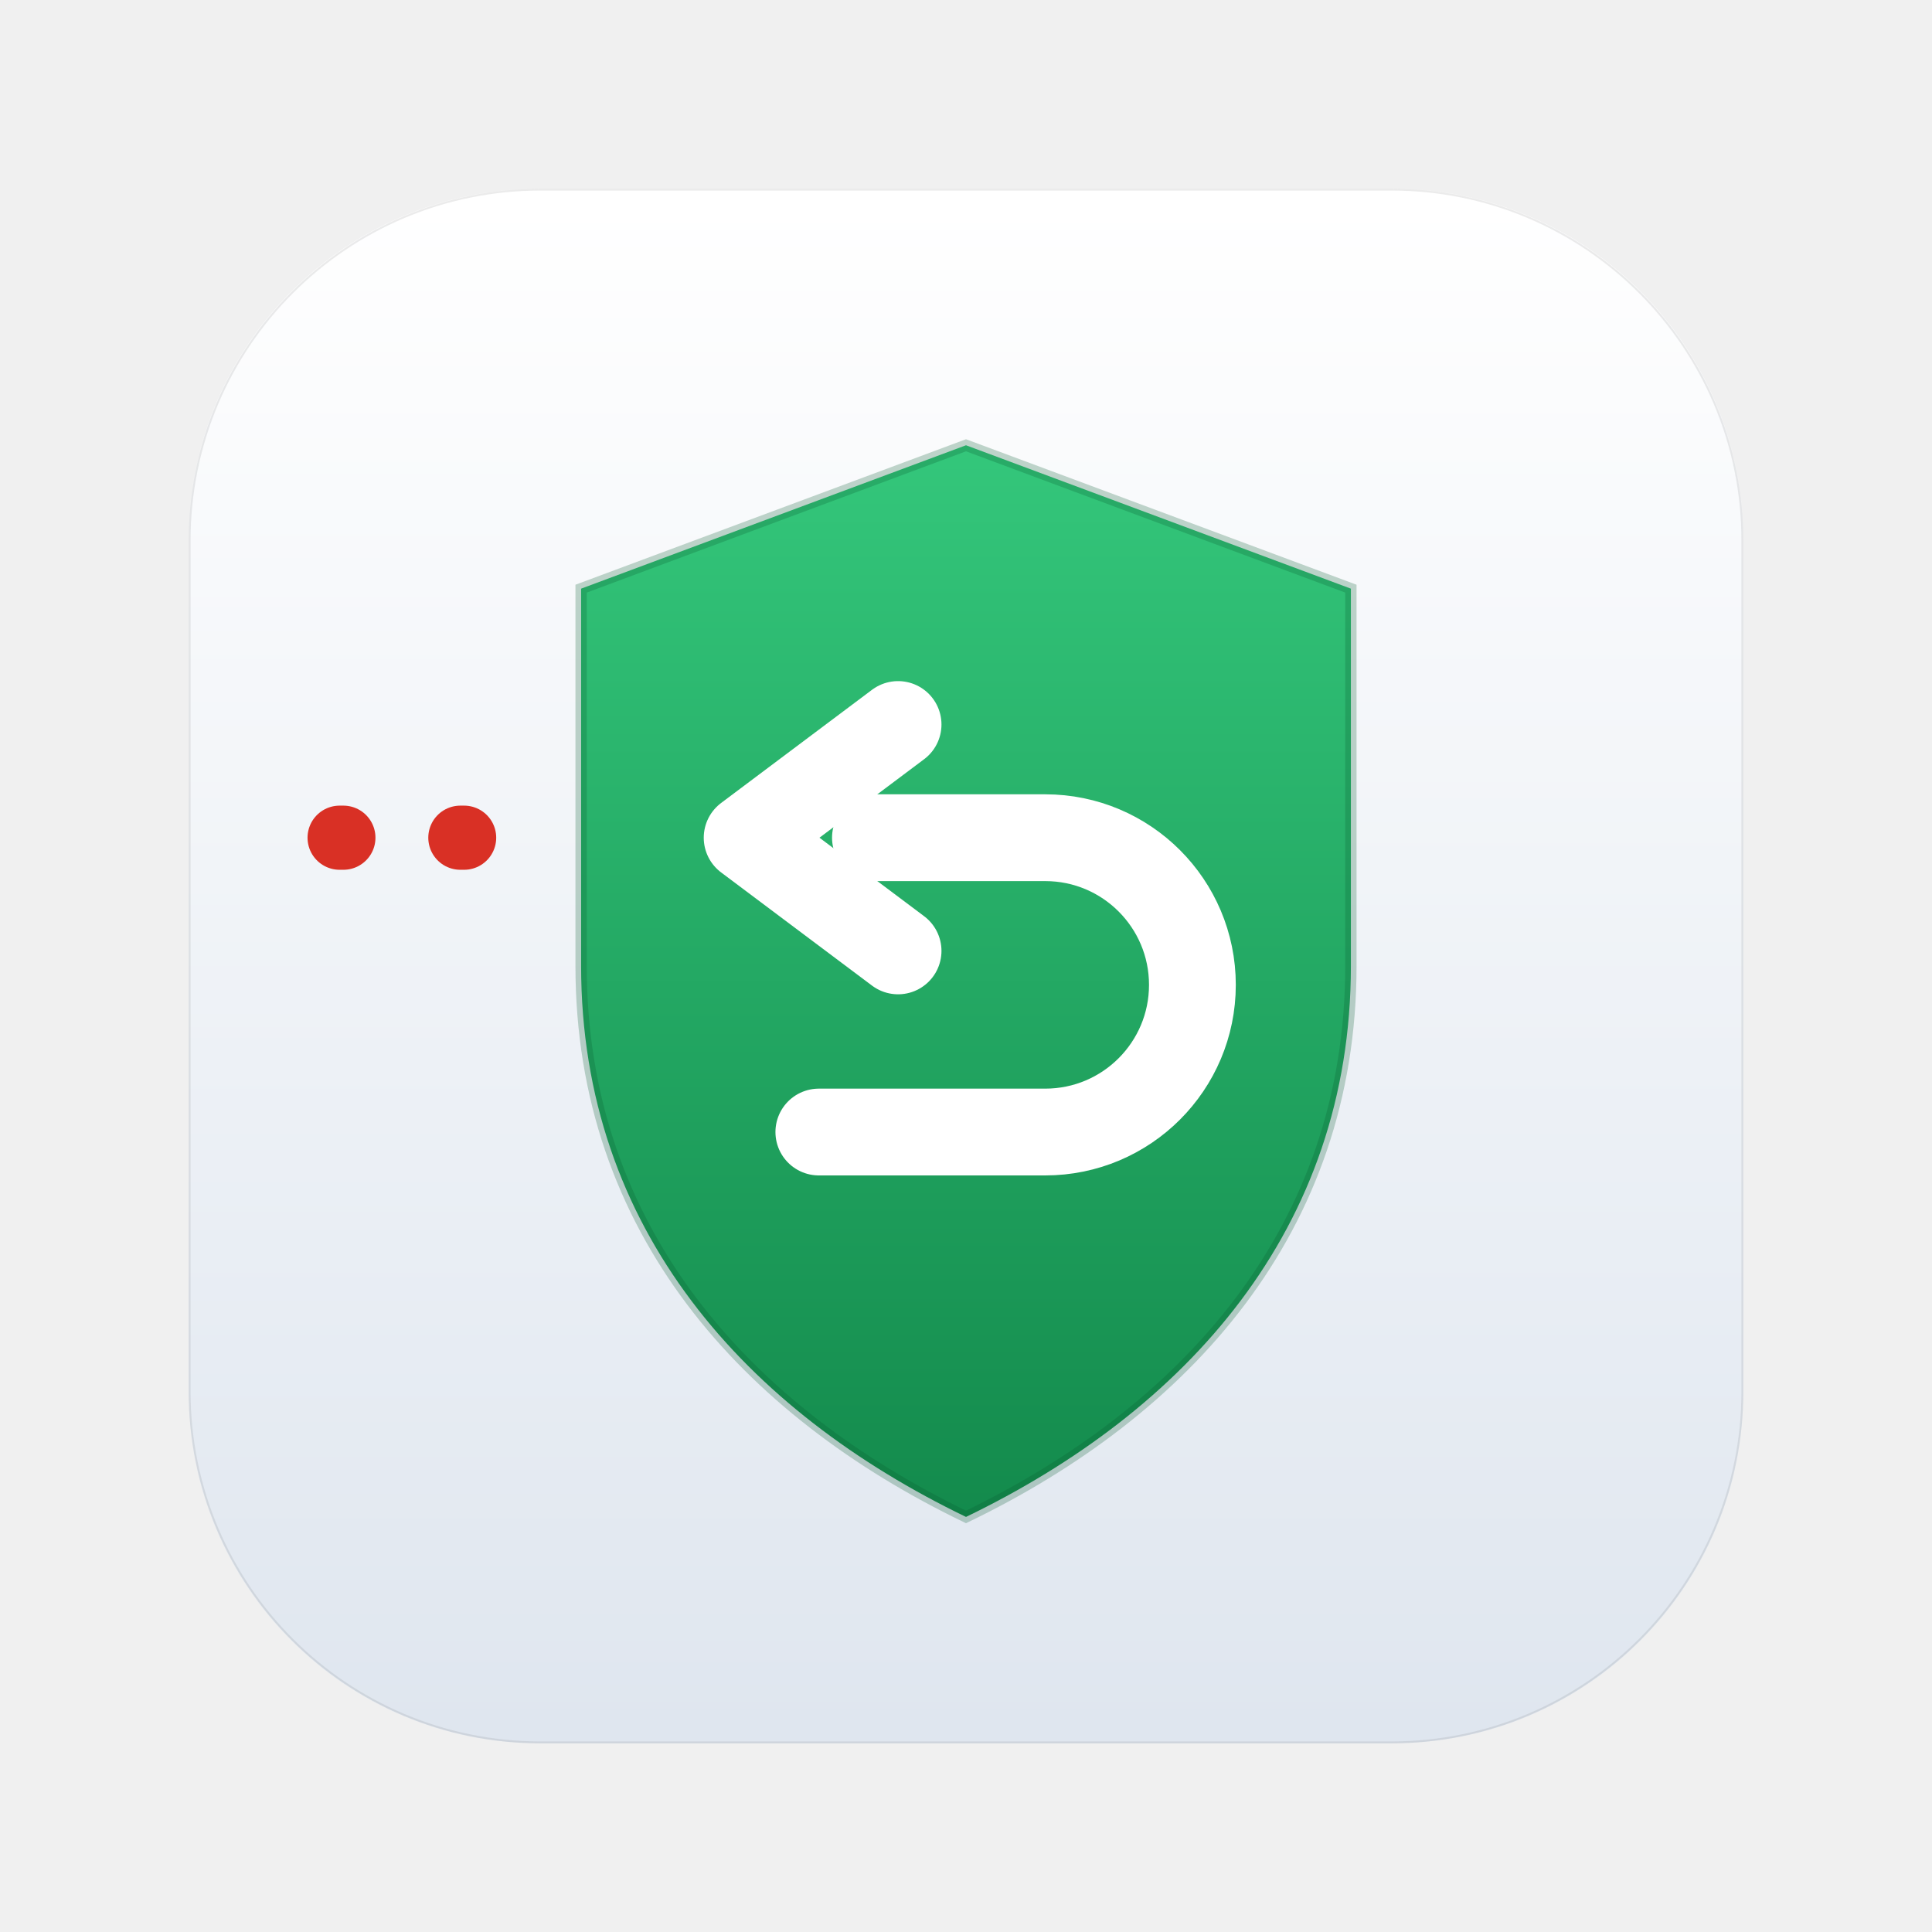
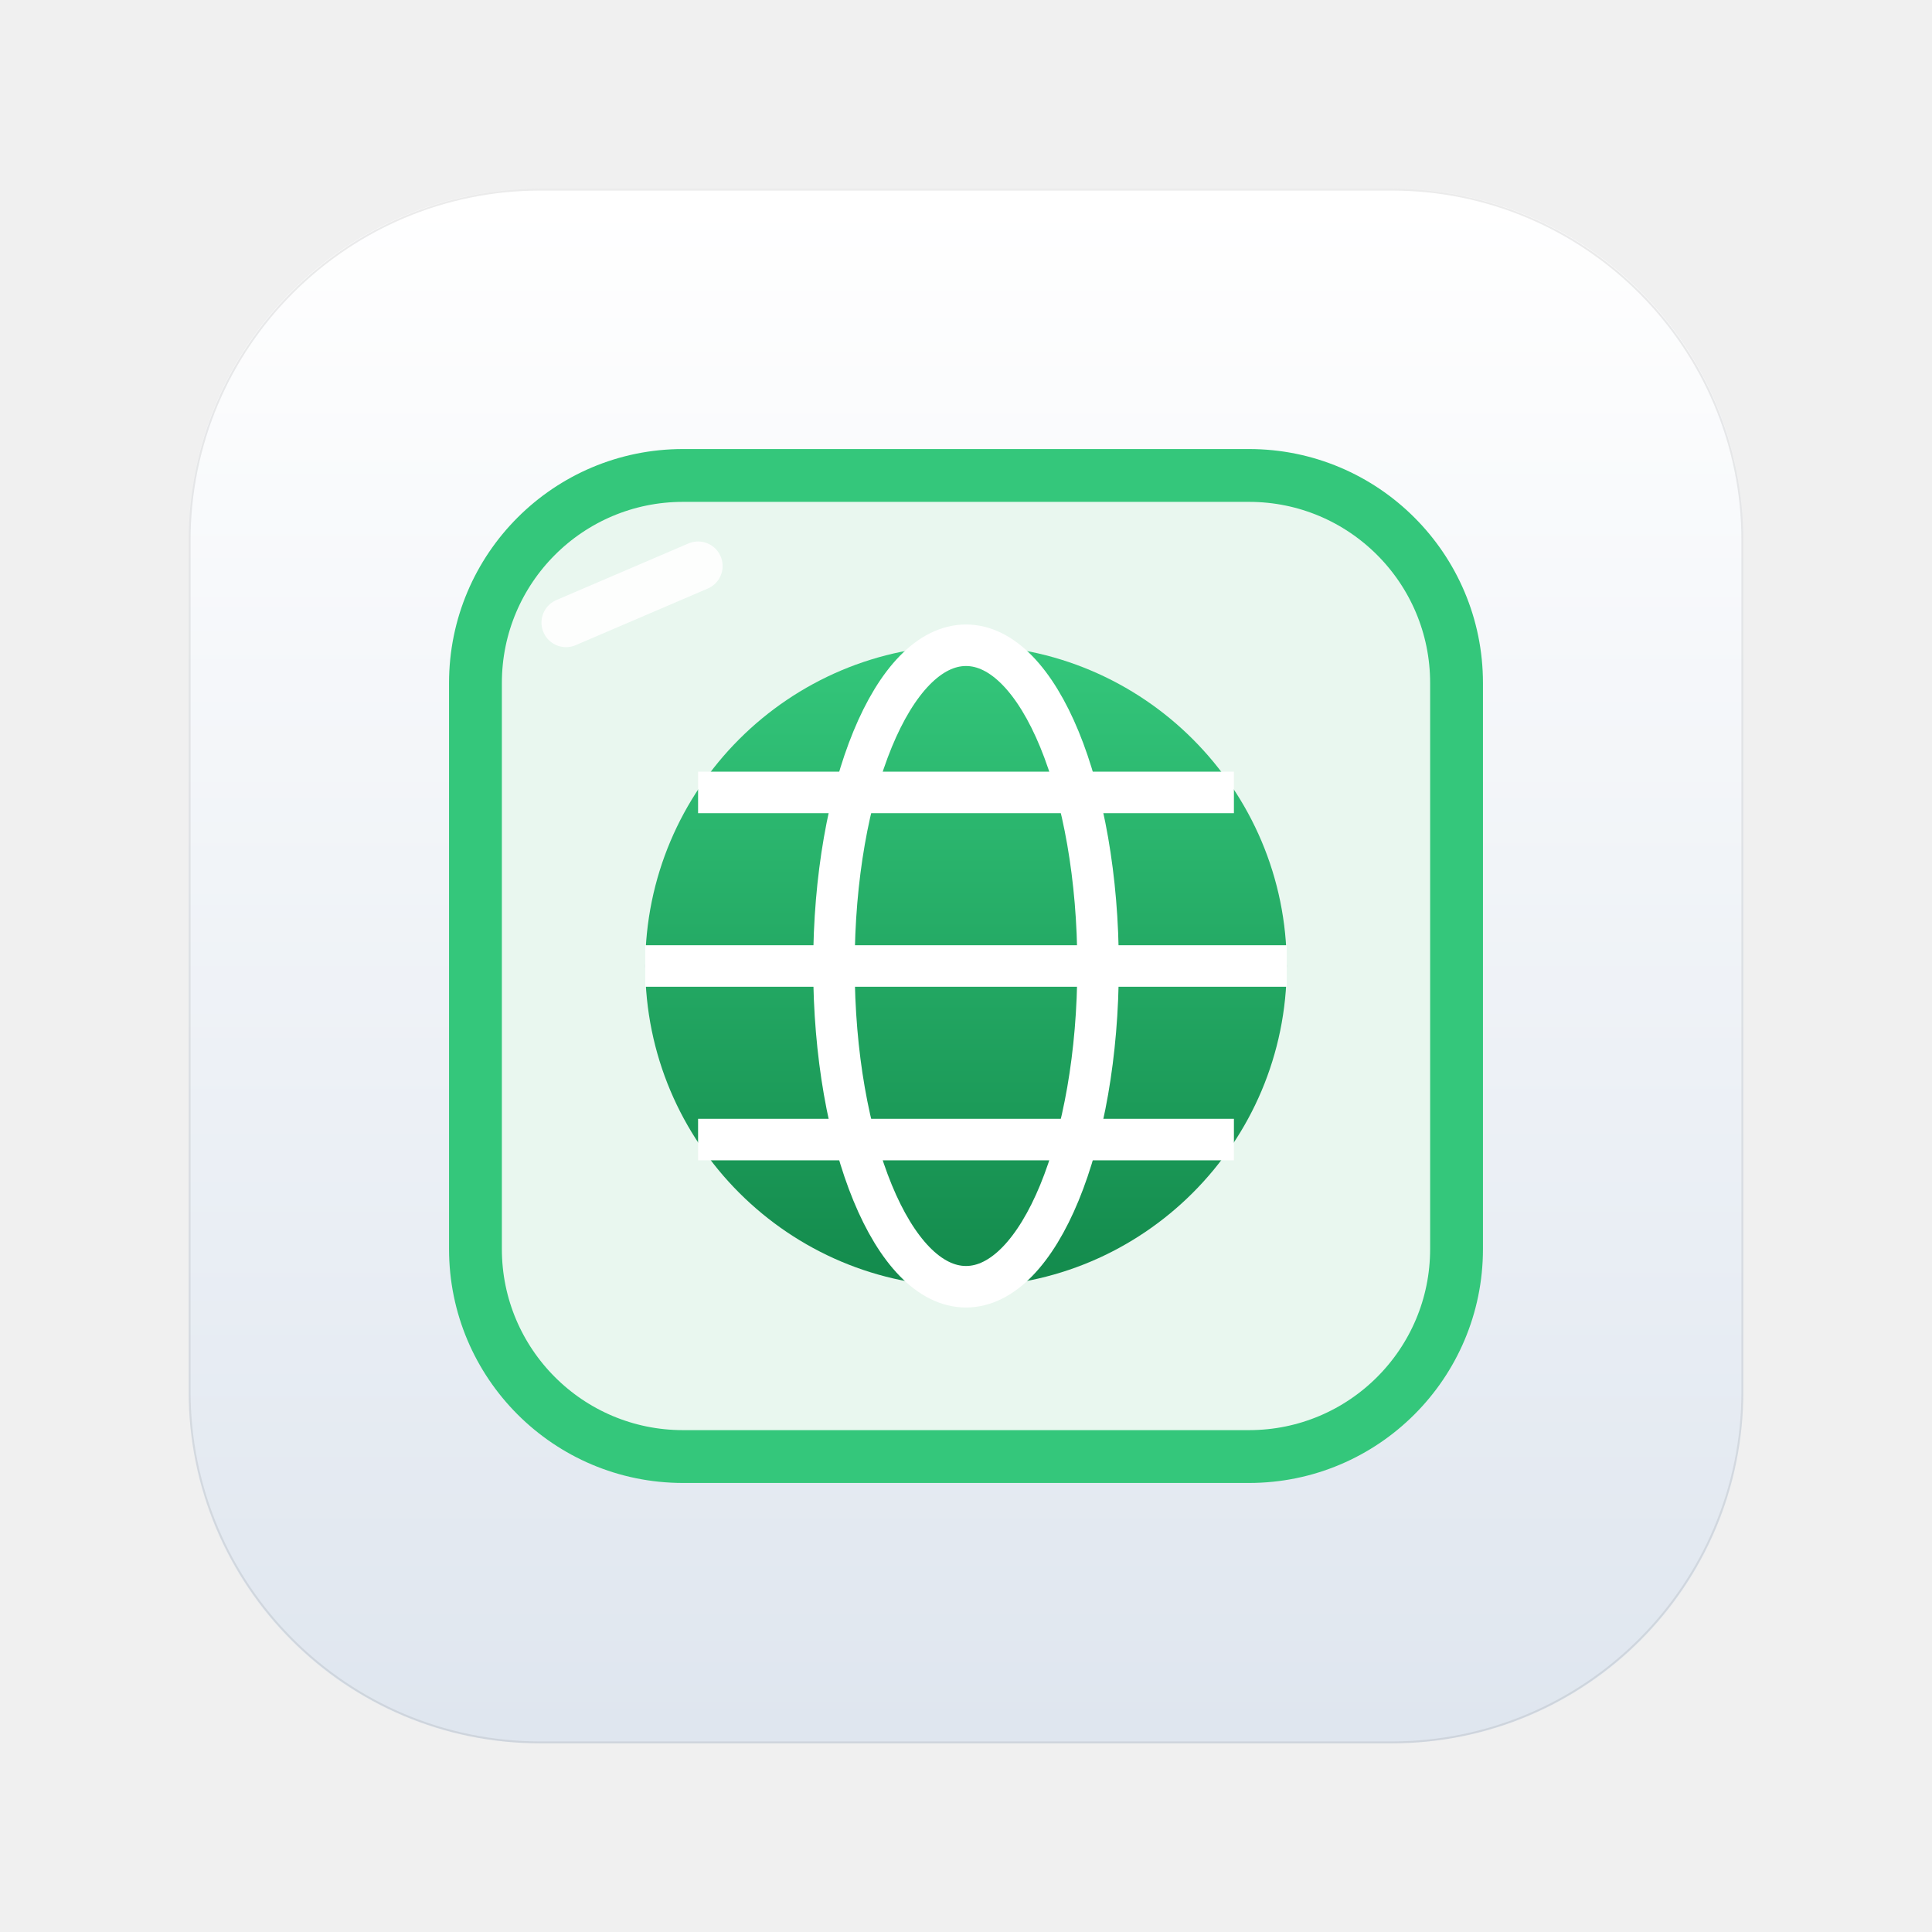
<svg xmlns="http://www.w3.org/2000/svg" viewBox="0 0 1024 1024" width="1024" height="1024">
  <defs>
    <linearGradient id="bg" x1="0" y1="0" x2="0" y2="1">
      <stop offset="0" stop-color="#ffffff" />
      <stop offset="1" stop-color="#dfe6ef" />
    </linearGradient>
-     <linearGradient id="schild" x1="0" y1="0" x2="0" y2="1">
+     <linearGradient id="gr" x1="0" y1="0" x2="0" y2="1">
      <stop offset="0" stop-color="#34c77b" />
      <stop offset="1" stop-color="#138a4c" />
    </linearGradient>
  </defs>
-   <rect x="100" y="100" width="824" height="824" rx="186" fill="url(#bg)" />
-   <rect x="100.5" y="100.5" width="823" height="823" rx="186" fill="none" stroke="#000" stroke-opacity=".08" />
-   <path d="M180 444 L290 444" stroke="#d93025" stroke-width="34" stroke-linecap="round" stroke-dasharray="2 62" fill="none" />
-   <path d="M512 236 L716 312 V512 C716 652 628 748 512 804 C396 748 308 652 308 512 V312 Z" fill="url(#schild)" />
-   <path d="M512 236 L716 312 V512 C716 652 628 748 512 804 C396 748 308 652 308 512 V312 Z" fill="none" stroke="#0b5c32" stroke-opacity=".25" stroke-width="6" />
-   <path d="M434 600 H554 A78 78 0 0 0 554 444 H464" stroke="#ffffff" stroke-width="46" stroke-linecap="round" stroke-linejoin="round" fill="none" />
-   <path d="M476 384 L396 444 L476 504" stroke="#ffffff" stroke-width="46" stroke-linecap="round" stroke-linejoin="round" fill="none" />
+   <g id="hintergrund">
+     <rect x="100" y="100" width="824" height="824" rx="186" fill="url(#bg)" />
+     <rect x="100.5" y="100.5" width="823" height="823" rx="186" fill="none" stroke="#00000014" />
+   </g>
+   <g id="ebene-glas">
+     <rect x="252" y="252" width="520" height="520" rx="110" fill="#e9f7ef" stroke="#34c77b" stroke-width="28" />
+     <path d="M300 330 L370 300" stroke="#fff" stroke-width="26" stroke-linecap="round" opacity=".9" />
+   </g>
+   <g id="ebene-globus">
+     <circle cx="512" cy="512" r="170" fill="url(#gr)" />
+     <ellipse cx="512" cy="512" rx="70" ry="170" fill="none" stroke="#fff" stroke-width="22" />
+     <path d="M342 512 H682 M370 420 H654 M370 604 H654" stroke="#fff" stroke-width="22" fill="none" />
+   </g>
</svg>
